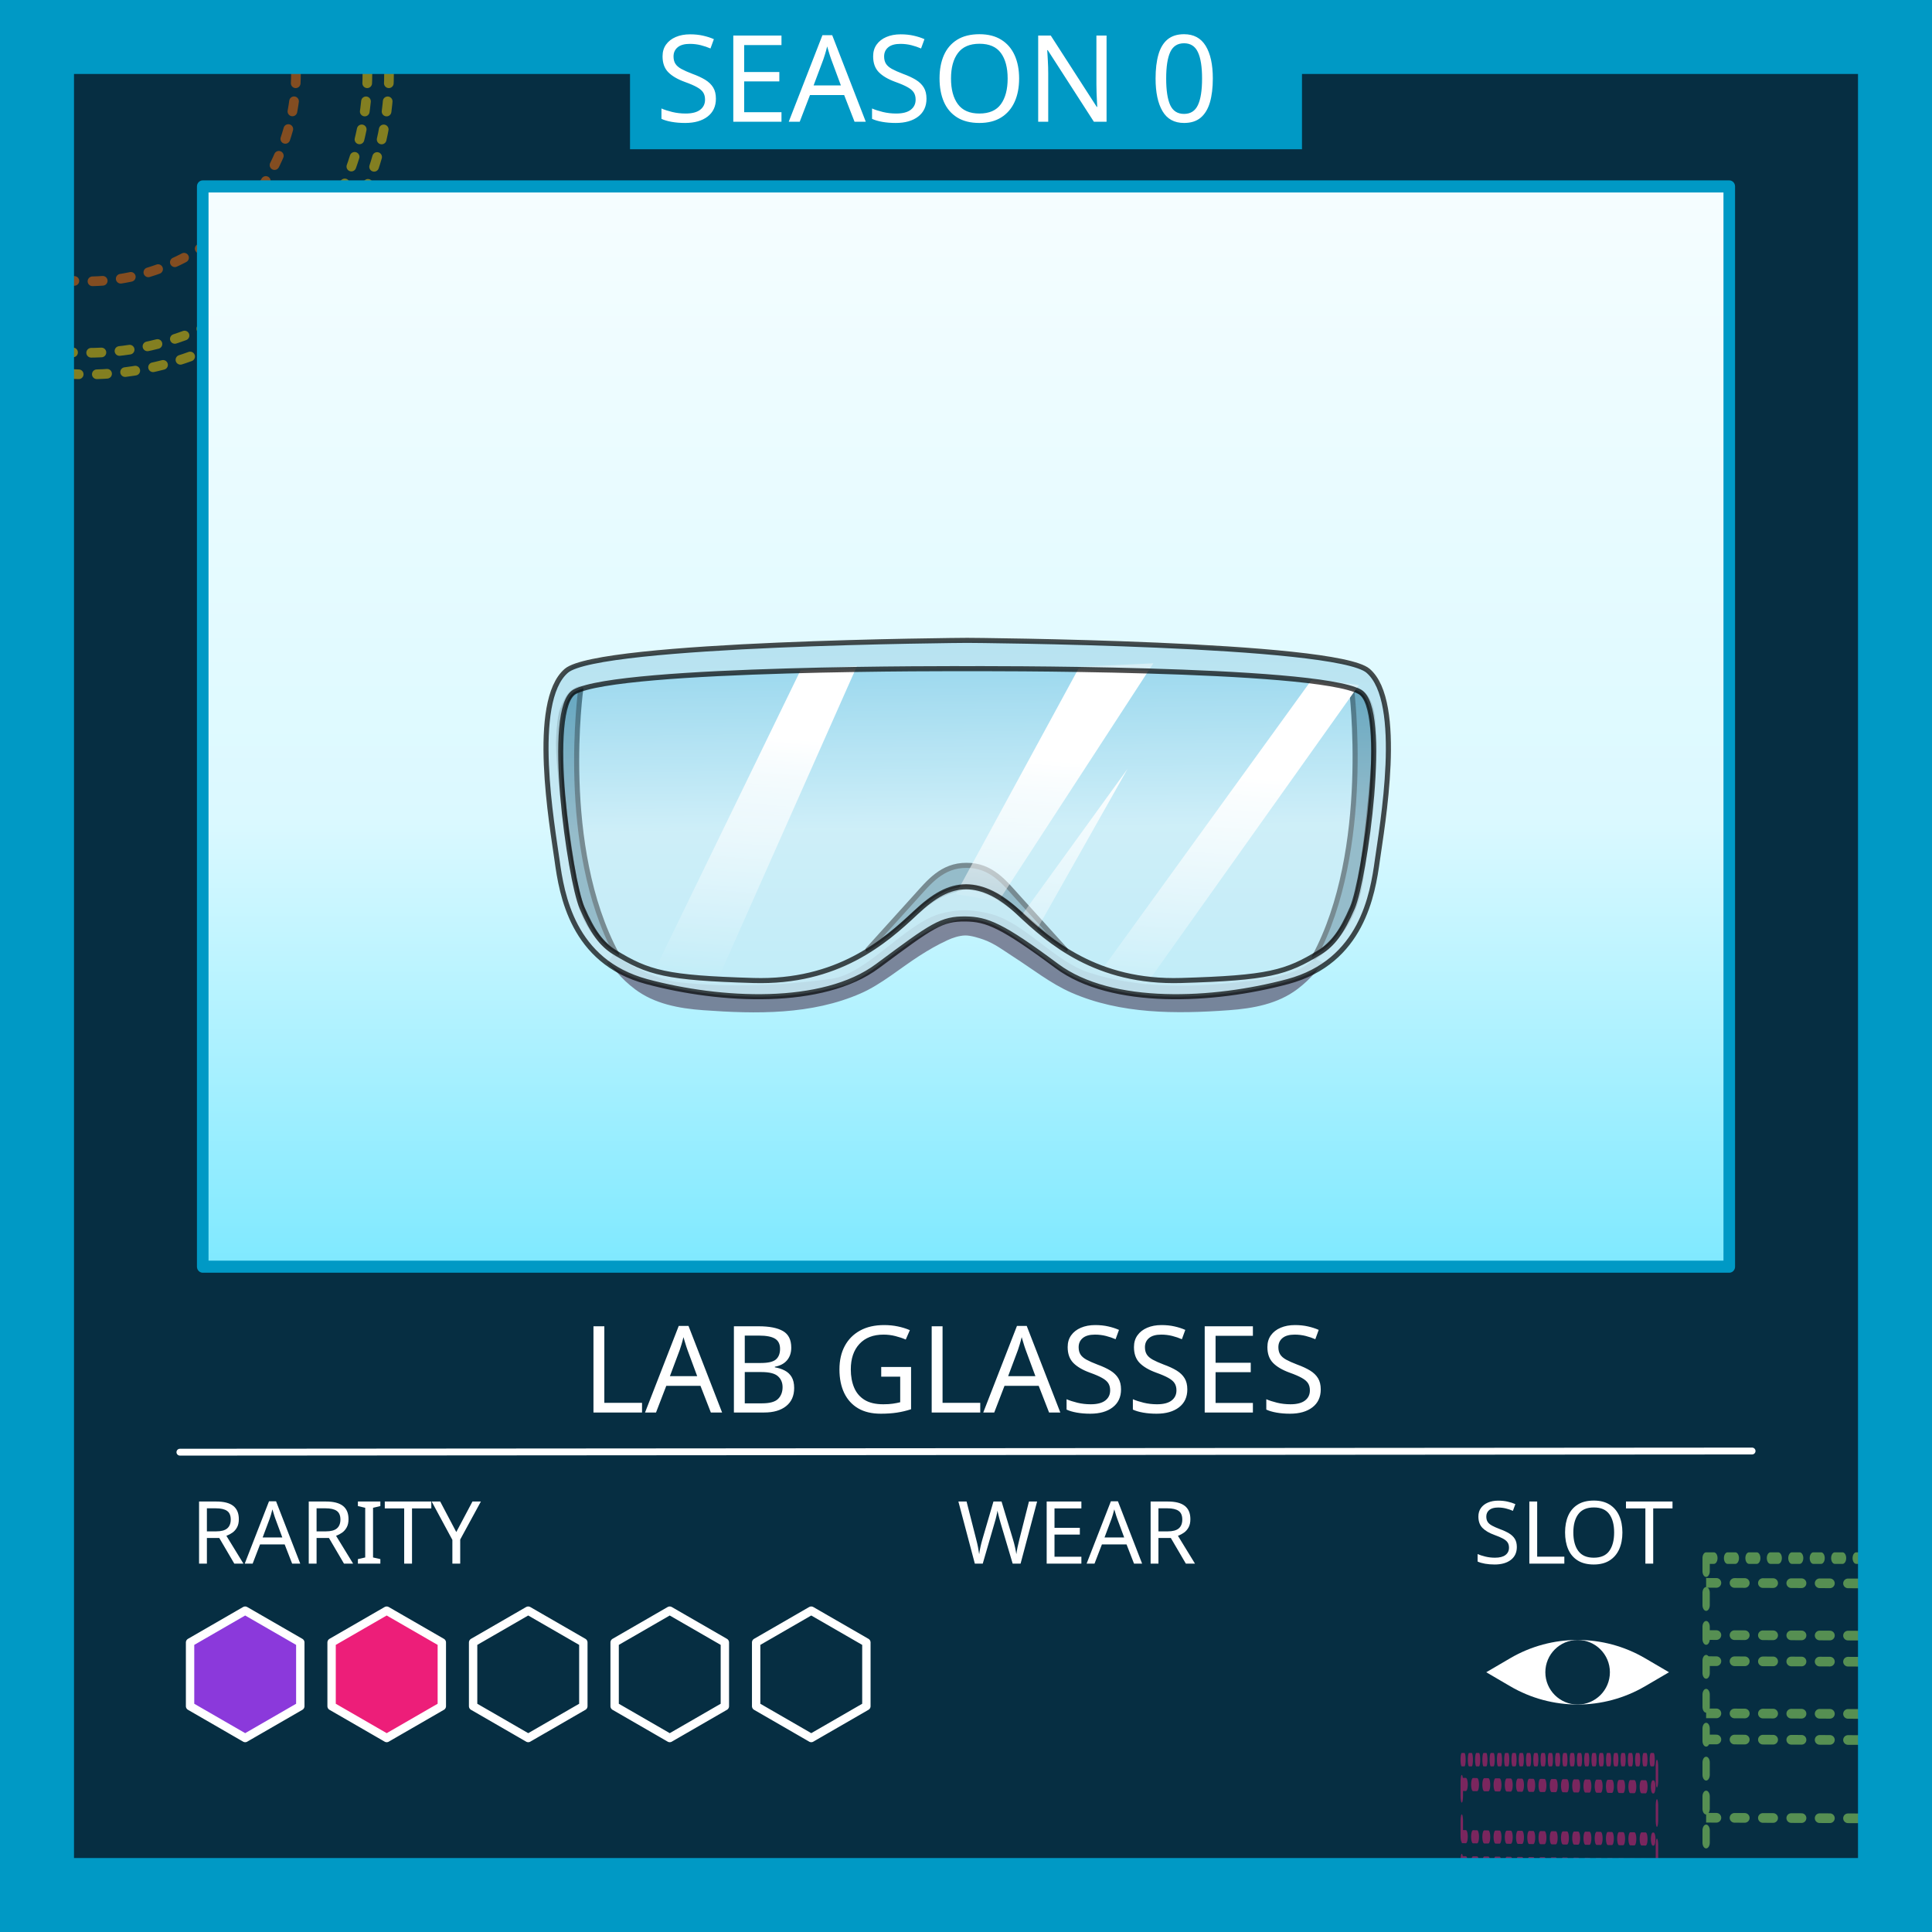
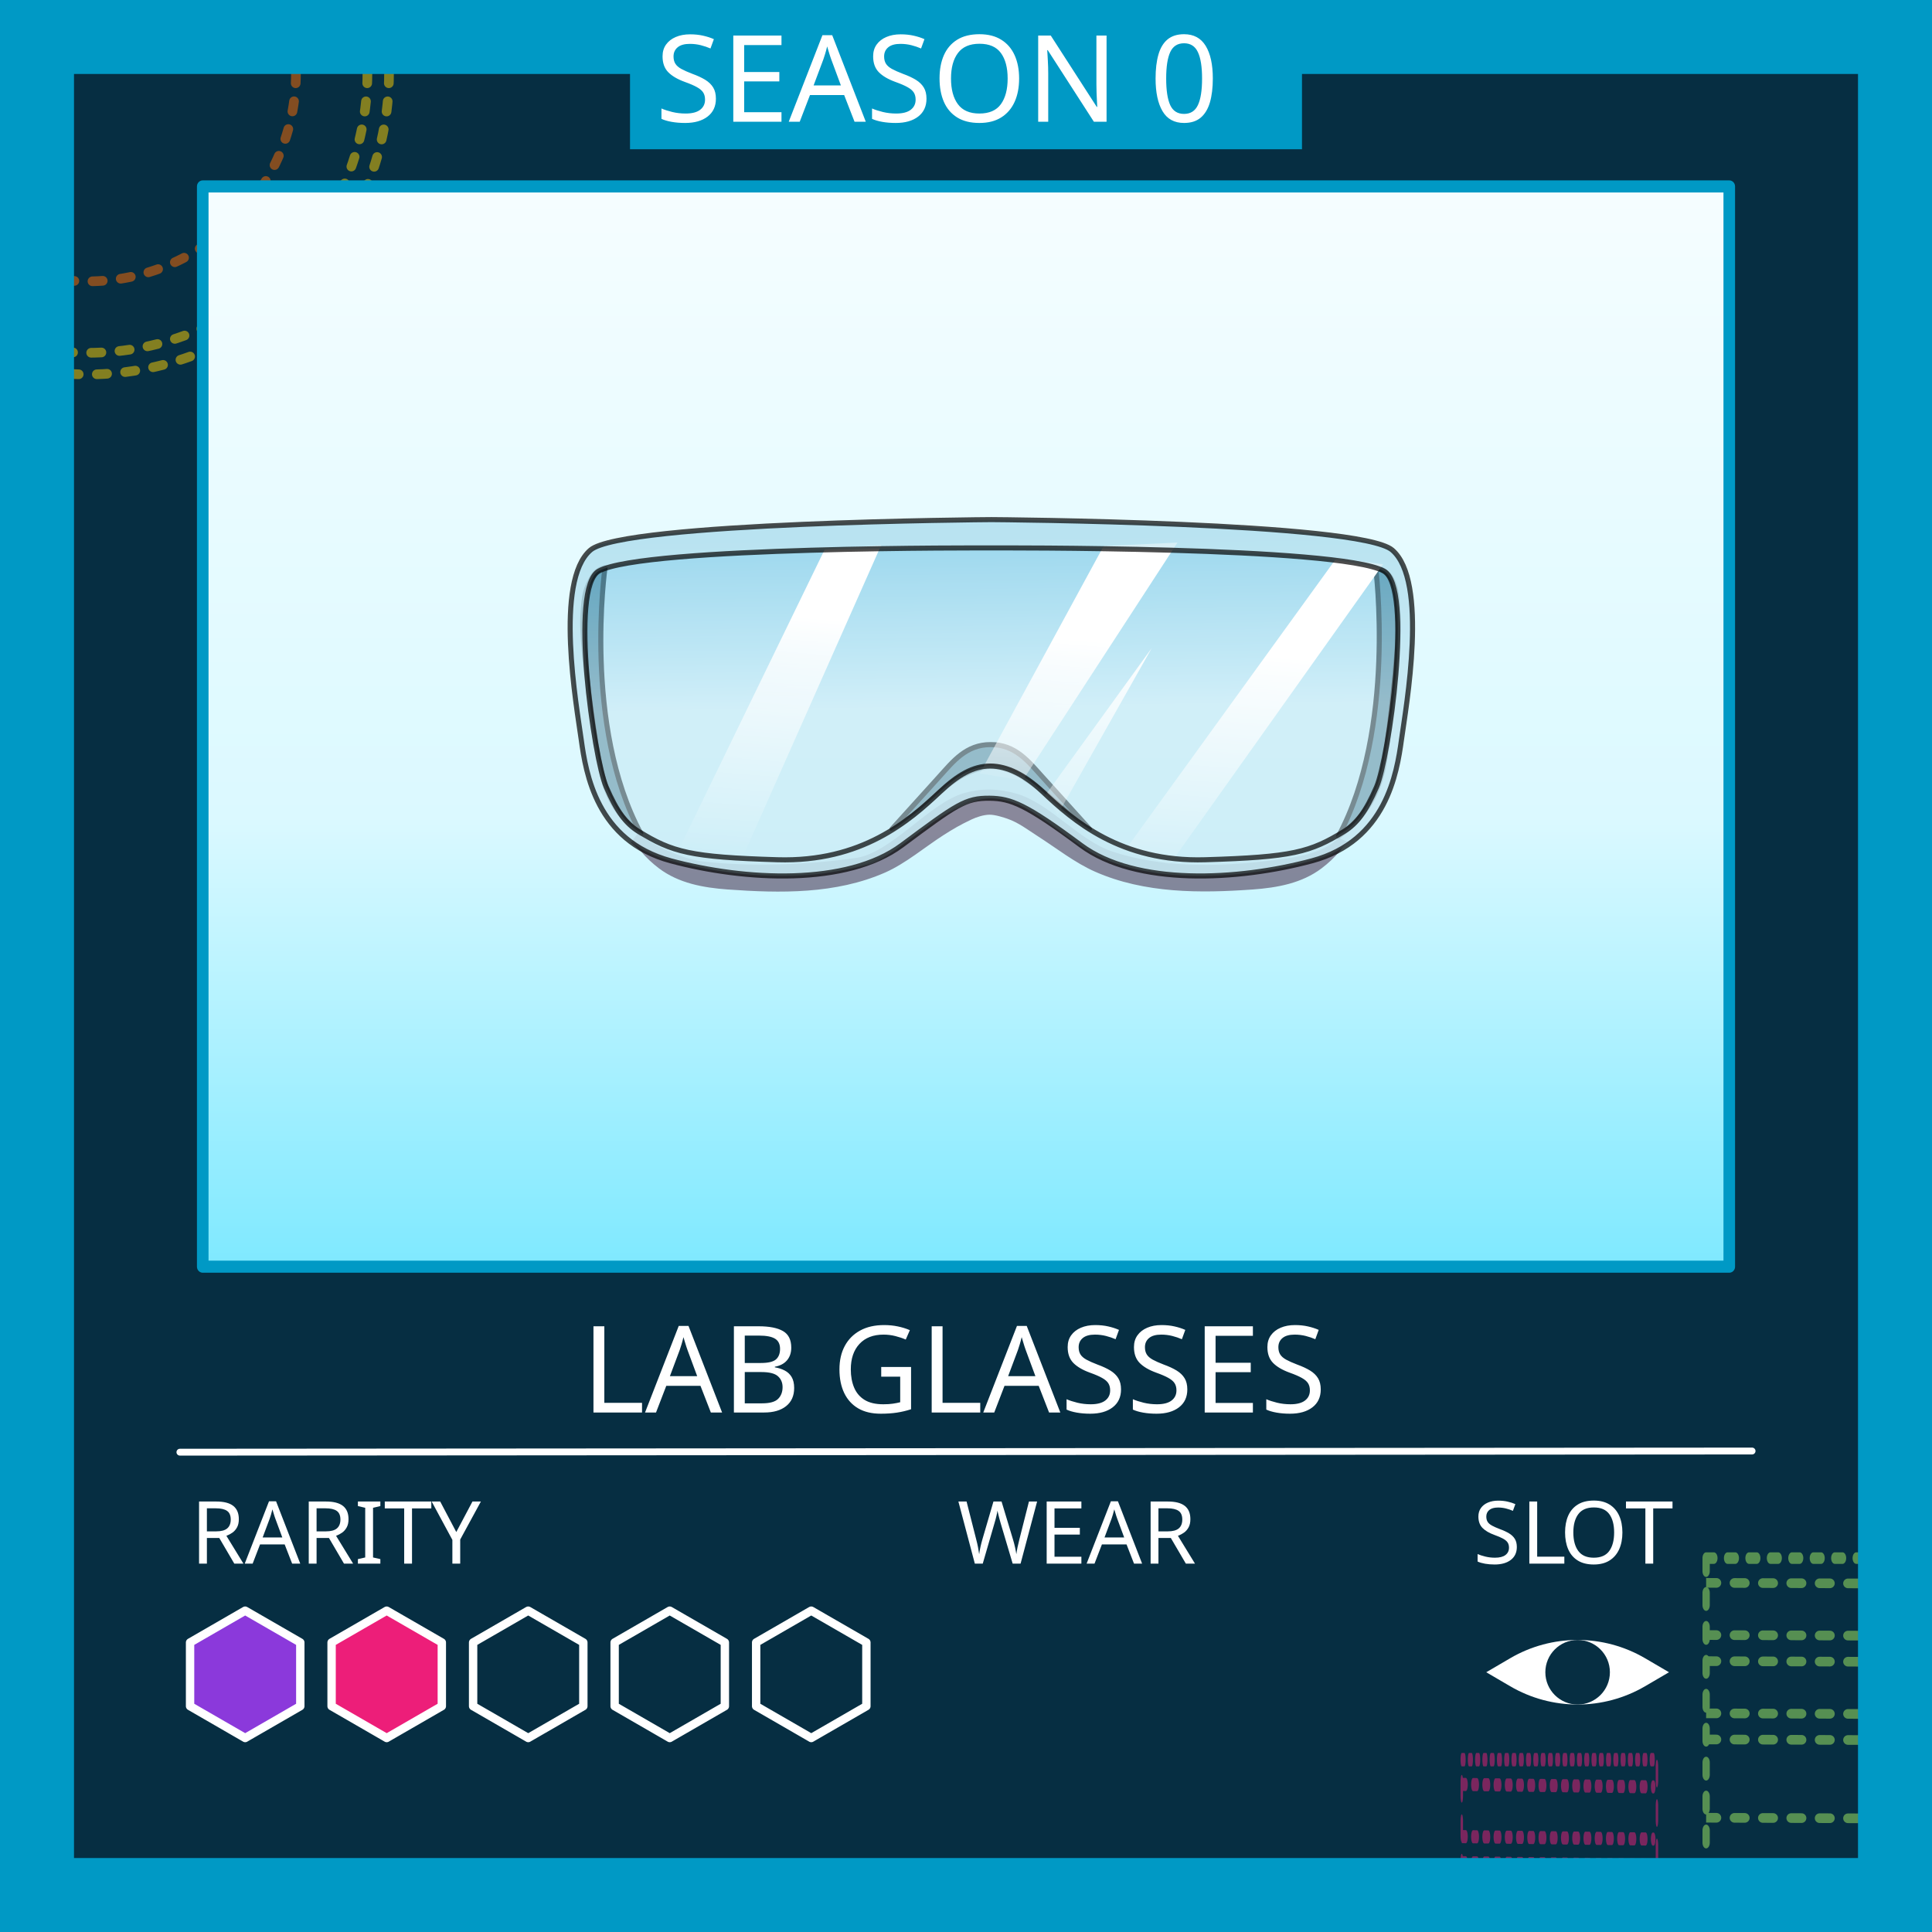
- <svg xmlns="http://www.w3.org/2000/svg" width="100%" height="100%" viewBox="0 0 800 800" version="2.0" style="fill-rule: evenodd; clip-rule: evenodd; stroke-linecap: round; stroke-linejoin: round; stroke-miterlimit: 1.5">
+ <svg xmlns="http://www.w3.org/2000/svg" width="100%" height="100%" viewBox="0 0 800 800" version="1.1" style="fill-rule: evenodd; clip-rule: evenodd; stroke-linecap: round; stroke-linejoin: round; stroke-miterlimit: 1.5">
  <g id="normal-card">
    <rect id="bg" x="-48.418" y="-9.957" width="931.967" height="871.066" style="fill: rgb(6, 46, 66)" />
    <g id="rectangles" transform="matrix(1,0,0,1,49.4291,64.1339)">
      <g opacity="0.5">
        <g transform="matrix(0.660629,0,0,1.04551,351.522,-81.058)">
          <rect x="462.47" y="633.282" width="419.335" height="322.449" style="fill: none" />
-           <clipPath id="_clip1_card_template">
+           <clipPath id="normal-card_0">
            <rect x="462.47" y="633.282" width="419.335" height="322.449" />
          </clipPath>
-           <g clip-path="url(#_clip1_card_template)">
+           <g clip-path="url(#normal-card_0)">
            <g transform="matrix(1.51371,0,0,0.956468,-452.99,37.369)">
              <path d="M604.78,633.282L877.032,634.306" style="fill: none; stroke: rgb(166, 240, 98); stroke-width: 4px; stroke-dasharray: 4.25, 7.5, 0, 0" />
            </g>
            <g transform="matrix(1.51371,0,0,0.956468,-452.99,58.0423)">
              <path d="M604.78,633.282L877.032,634.306" style="fill: none; stroke: rgb(166, 240, 98); stroke-width: 4px; stroke-dasharray: 4.25, 7.5, 0, 0" />
            </g>
            <g transform="matrix(1.51371,0,0,0.956468,-452.99,68.3789)">
              <path d="M604.78,633.282L877.032,634.306" style="fill: none; stroke: rgb(166, 240, 98); stroke-width: 4px; stroke-dasharray: 4.25, 7.5, 0, 0" />
            </g>
            <g transform="matrix(1.51371,0,0,0.956468,-452.99,89.0522)">
              <path d="M604.78,633.282L877.032,634.306" style="fill: none; stroke: rgb(166, 240, 98); stroke-width: 4px; stroke-dasharray: 4.25, 7.5, 0, 0" />
            </g>
            <g transform="matrix(1.51371,0,0,0.956468,-452.99,99.3888)">
              <path d="M604.78,633.282L877.032,634.306" style="fill: none; stroke: rgb(166, 240, 98); stroke-width: 4px; stroke-dasharray: 4.25, 7.5, 0, 0" />
            </g>
            <g transform="matrix(1.51371,0,0,0.956468,-452.99,130.399)">
              <path d="M604.78,633.282L877.032,634.306" style="fill: none; stroke: rgb(166, 240, 98); stroke-width: 4px; stroke-dasharray: 4.25, 7.5, 0, 0" />
            </g>
            <g transform="matrix(1.51371,0,0,0.956468,-452.99,151.072)">
              <path d="M604.78,633.282L877.032,634.306" style="fill: none; stroke: rgb(166, 240, 98); stroke-width: 4px; stroke-dasharray: 4.25, 7.5, 0, 0" />
            </g>
            <g transform="matrix(1.51371,0,0,0.956468,-452.99,171.745)">
              <path d="M604.78,633.282L877.032,634.306" style="fill: none; stroke: rgb(166, 240, 98); stroke-width: 4px; stroke-dasharray: 4.25, 7.5, 0, 0" />
            </g>
          </g>
          <rect x="462.47" y="633.282" width="419.335" height="322.449" style="fill: none; stroke: rgb(166, 240, 98); stroke-width: 4.57px; stroke-dasharray: 4.86, 8.58, 0, 0" />
        </g>
        <g transform="matrix(0.192707,0,0,1.04551,466.744,2.40586)">
          <rect x="462.47" y="633.282" width="419.335" height="322.449" style="fill: none" />
-           <clipPath id="_clip2_card_template">
+           <clipPath id="normal-card_1">
            <rect x="462.47" y="633.282" width="419.335" height="322.449" />
          </clipPath>
-           <g clip-path="url(#_clip2_card_template)">
+           <g clip-path="url(#normal-card_1)">
            <g transform="matrix(1.51371,0,0,0.956468,-452.99,37.369)">
              <path d="M604.78,633.282L877.032,634.306" style="fill: none; stroke: rgb(237, 30, 121); stroke-width: 5.43px; stroke-dasharray: 5.77, 10.18, 0, 0" />
            </g>
            <g transform="matrix(1.51371,0,0,0.956468,-452.99,58.0423)">
              <path d="M604.78,633.282L877.032,634.306" style="fill: none; stroke: rgb(237, 30, 121); stroke-width: 5.43px; stroke-dasharray: 5.77, 10.18, 0, 0" />
            </g>
            <g transform="matrix(1.51371,0,0,0.956468,-452.99,68.3789)">
              <path d="M604.78,633.282L877.032,634.306" style="fill: none; stroke: rgb(237, 30, 121); stroke-width: 5.43px; stroke-dasharray: 5.77, 10.18, 0, 0" />
            </g>
            <g transform="matrix(1.51371,0,0,0.956468,-452.99,89.0522)">
              <path d="M604.78,633.282L877.032,634.306" style="fill: none; stroke: rgb(237, 30, 121); stroke-width: 5.43px; stroke-dasharray: 5.77, 10.18, 0, 0" />
            </g>
          </g>
          <rect x="462.47" y="633.282" width="419.335" height="322.449" style="fill: none; stroke: rgb(237, 30, 121); stroke-width: 5.32px; stroke-dasharray: 5.65, 9.98, 0, 0" />
        </g>
      </g>
    </g>
    <g id="circles" opacity="0.5">
      <g transform="matrix(1,0,0,1,-118.853,-94.5905)">
        <circle cx="155.124" cy="124.814" r="124.814" style="fill: none; stroke: rgb(255, 207, 0); stroke-width: 4px; stroke-dasharray: 4.25, 7.5, 0, 0" />
      </g>
      <g transform="matrix(0.928318,0,0,0.928318,-107.734,-85.6437)">
        <circle cx="155.124" cy="124.814" r="124.814" style="fill: none; stroke: rgb(255, 207, 0); stroke-width: 4.31px; stroke-dasharray: 4.58, 8.08, 0, 0" />
      </g>
      <g transform="matrix(0.691272,0,0,0.691272,-70.9623,-56.0571)">
        <circle cx="155.124" cy="124.814" r="124.814" style="fill: none; stroke: rgb(255, 108, 0); stroke-width: 5.79px; stroke-dasharray: 6.15, 10.85, 0, 0" />
      </g>
    </g>
    <g id="rarity-bars" transform="matrix(0.86723,0,0,0.86723,10.4494,88.5493)">
      <g id="rarity-bars-fill">
        <g transform="matrix(0.114833,0,0,0.114833,59.0756,653.445)">
          <path d="M400,117.517L629.266,249.774L629.266,514.685L400.192,646.941L400.192,647.052L400.096,646.997L400,647.052L400,646.941L170.925,514.685L170.925,249.774L400,117.517Z" style="fill: rgb(139, 57, 219)" />
        </g>
        <g transform="matrix(0.114833,0,0,0.114833,126.648,653.445)">
          <path d="M400,117.517L629.266,249.774L629.266,514.685L400.192,646.941L400.192,647.052L400.096,646.997L400,647.052L400,646.941L170.925,514.685L170.925,249.774L400,117.517Z" style="fill: rgb(237, 30, 121)" />
        </g>
-         <g transform="matrix(0.114833,0,0,0.114833,194.22,653.445)">
-           
-         </g>
-         <g transform="matrix(0.114833,0,0,0.114833,261.792,653.445)">
-           
-         </g>
-         <g transform="matrix(0.114833,0,0,0.114833,329.364,653.445)">
-           
-         </g>
      </g>
      <g id="rarity-bars-stroke">
        <g transform="matrix(0.114833,0,0,0.114833,59.0756,653.445)">
          <path d="M400,117.517L629.266,249.774L629.266,514.685L400.192,646.941L400.192,647.052L400.096,646.997L400,647.052L400,646.941L170.925,514.685L170.925,249.774L400,117.517Z" style="fill: none; stroke: white; stroke-width: 34.83px" />
        </g>
        <g transform="matrix(0.114833,0,0,0.114833,126.648,653.445)">
          <path d="M400,117.517L629.266,249.774L629.266,514.685L400.192,646.941L400.192,647.052L400.096,646.997L400,647.052L400,646.941L170.925,514.685L170.925,249.774L400,117.517Z" style="fill: none; stroke: white; stroke-width: 34.83px" />
        </g>
        <g transform="matrix(0.114833,0,0,0.114833,194.22,653.445)">
          <path d="M400,117.517L629.266,249.774L629.266,514.685L400.192,646.941L400.192,647.052L400.096,646.997L400,647.052L400,646.941L170.925,514.685L170.925,249.774L400,117.517Z" style="fill: none; stroke: white; stroke-width: 34.83px" />
        </g>
        <g transform="matrix(0.114833,0,0,0.114833,261.792,653.445)">
          <path d="M400,117.517L629.266,249.774L629.266,514.685L400.192,646.941L400.192,647.052L400.096,646.997L400,647.052L400,646.941L170.925,514.685L170.925,249.774L400,117.517Z" style="fill: none; stroke: white; stroke-width: 34.83px" />
        </g>
        <g transform="matrix(0.114833,0,0,0.114833,329.364,653.445)">
          <path d="M400,117.517L629.266,249.774L629.266,514.685L400.192,646.941L400.192,647.052L400.096,646.997L400,647.052L400,646.941L170.925,514.685L170.925,249.774L400,117.517Z" style="fill: none; stroke: white; stroke-width: 34.83px" />
        </g>
      </g>
    </g>
    <g transform="matrix(0.720342,0,0,0.720342,23.1337,330.63)">
      <text x="77.471px" y="439.84px" style="font-family: 'Futura-Medium', 'Futura', sans-serif; font-weight: 500; font-size: 50px; fill: white">
        RARIT
        <tspan x="216.021px " y="439.84px ">Y</tspan>
      </text>
    </g>
    <g transform="matrix(0.911866,0,0,0.911866,252.534,309.097)">
      <text x="190.763px" y="439.84px" style="font-family: 'Futura-Medium', 'Futura', sans-serif; font-weight: 500; font-size: 50px; fill: white" id="wear_value" />
    </g>
    <g transform="matrix(0.720342,0,0,0.720342,340.614,330.63)">
      <text x="77.471px" y="439.84px" style="font-family: 'Futura-Medium', 'Futura', sans-serif; font-weight: 500; font-size: 50px; fill: white">WEAR</text>
    </g>
-     <g id="eyewear" transform="matrix(1,0,0,1,-1.77165,0)">
+     <g id="eye" transform="matrix(1,0,0,1,-1.77165,0)">
      <g transform="matrix(0.88044,0,0,0.88044,68.5829,70.2432)">
        <path d="M634.355,700.111C653.954,688.642 678.218,688.642 697.818,700.111C704.234,703.866 709.059,706.69 709.059,706.69C709.059,706.69 704.234,709.513 697.818,713.268C678.218,724.738 653.954,724.738 634.355,713.268C627.938,709.513 623.113,706.69 623.113,706.69C623.113,706.69 627.938,703.866 634.355,700.111Z" style="fill: white" />
      </g>
      <circle cx="655.032" cy="692.441" r="13.365" style="fill: rgb(6, 46, 66)" />
    </g>
    <g transform="matrix(0.720342,0,0,0.720342,520.614,330.63)">
      <text x="124.102px" y="439.84px" style="font-family: 'Futura-Medium', 'Futura', sans-serif; font-weight: 500; font-size: 50px; fill: white">
        SL
        <tspan x="173.882px 217.217px " y="439.84px 439.84px ">OT</tspan>
      </text>
    </g>
    <g transform="matrix(1,0,0,1,-7.69409,0)">
      <path d="M82.194,602.738L733.196,602.258C733.979,602.258 734.615,601.621 734.614,600.838C734.614,600.055 733.977,599.42 733.194,599.42L82.192,599.9C81.409,599.901 80.773,600.537 80.774,601.321C80.775,602.104 81.411,602.739 82.194,602.738Z" style="fill: white" />
    </g>
    <g transform="matrix(1,0,0,1,120.441,145.046)">
      <text x="77.471px" y="439.84px" style="font-family: 'Futura-Medium', 'Futura', sans-serif; font-weight: 500; font-size: 50px; fill: white">
        <tspan x="120.457px 145.461px " y="439.84px 439.84px ">LAB GLASSES</tspan>
      </text>
    </g>
    <path id="border" d="M800,801.235L800,-4.106L-0,-4.106L0,801.235L800,801.235ZM260.875,30.644L30.644,30.644C30.644,30.644 30.644,769.356 30.644,769.356C30.644,769.356 769.356,769.356 769.356,769.356L769.356,30.644L539.125,30.644L539.125,61.806L260.875,61.806L260.875,30.644Z" style="fill: rgb(0, 153, 197)" />
    <g id="guide" transform="matrix(1,0,0,1.04284,1.75676,-22.4672)">
-       <rect x="82.193" y="95.569" width="632.101" height="428.927" style="fill: url(#_Linear3_card_template); stroke: rgb(0, 153, 197); stroke-width: 4.8px" />
+       <rect x="82.193" y="95.569" width="632.101" height="428.927" style="fill: url(#normal-card_Linear3); stroke: rgb(0, 153, 197); stroke-width: 4.8px" />
    </g>
-     <g transform="translate(0,0)">
-       <g id="lab-glasses" style="fill-rule: evenodd; clip-rule: evenodd; stroke-linecap: round; stroke-linejoin: round; stroke-miterlimit: 1.5">
+     <g transform="translate(10,-50)">
+       <g id="lab-glasses">
        <path id="shadow" d="M399.844,376.924C403.499,376.961 407.782,377.726 410.991,378.665C424.812,382.712 436.763,398.07 450.74,402.66C470.491,409.146 492.573,409.059 513.94,406.593C523.082,405.537 537.677,404.187 544.213,396.953L548.092,398.609C548.532,398.233 547.259,399.417 546.874,399.849C546.12,400.694 545.475,401.615 544.749,402.474C542.514,405.119 540.021,407.459 537.255,409.549C529.069,415.737 518.883,417.577 508.847,418.305C487.028,419.886 463.995,419.983 443.538,410.989C435.067,407.265 427.39,401.159 419.645,396.2C415.555,393.582 411.71,390.584 407.084,388.999C405.846,388.575 402.119,387.302 399.665,387.351C397.211,387.4 394.395,388.34 392.36,389.294C387.932,391.369 384.761,393.195 380.671,395.813C372.926,400.772 364.965,407.582 356.494,411.306C336.037,420.299 313.075,419.886 291.256,418.305C281.22,417.577 271.034,415.737 262.847,409.549C260.082,407.459 257.589,405.119 255.354,402.474C254.628,401.615 250.847,398.476 251.287,398.853L254.222,394.937C257.92,398.642 271.844,405.688 280.989,406.724C301.469,409.044 325.104,408.077 344.503,405.25C359.061,403.129 374.737,382.654 389.063,378.443C392.27,377.5 396.215,376.887 399.844,376.924Z" style="fill: rgb(56, 25, 57); fill-opacity: 0.5" />
        <g id="glasses">
          <path d="M559.626,284.905C559.626,284.905 568.235,351.837 544.224,396.308C556.817,387.243 560.415,377.395 562.404,369.707C564.394,362.019 569.507,317.525 568.982,306.958C568.457,296.391 568.277,293.902 566.227,289.841C564.177,285.78 559.626,284.905 559.626,284.905Z" style="fill: rgb(75, 122, 140); stroke: black; stroke-width: 2.1px" />
          <g transform="matrix(-1,0,0,1,800.284,0)">
            <path d="M559.771,285.084C559.771,285.084 568.965,350.64 544.954,395.11C557.547,386.045 559.672,375.652 561.661,367.964C563.65,360.276 569.561,318.034 568.949,305.607C568.429,295.039 567.474,293.695 565.424,289.634C563.374,285.573 559.771,285.084 559.771,285.084Z" style="fill: rgb(75, 122, 140); stroke: black; stroke-width: 2.1px" />
          </g>
          <path d="M400.245,358.328C410.468,358.237 416.013,365.533 421.223,371.255C426.556,377.112 441.078,393.214 441.078,393.214C428.127,385.496 415.983,367.982 400.072,367.343C381.534,369.901 376.789,384.065 359.411,393.214C359.411,393.214 373.933,377.112 379.266,371.255C384.476,365.533 390.021,358.237 400.245,358.328Z" style="fill: rgb(75, 122, 140); stroke: black; stroke-width: 2.1px" />
-           <path d="M236.867,276.117C236.867,276.117 241.171,273.787 263.126,271.387C285.081,268.988 389.812,265.547 405.227,265.278C416.795,265.077 477.797,267.58 491.29,267.638C504.783,267.697 555.46,272.014 565.132,277.247C576.945,283.639 574.559,316.08 572.372,337.475C569.997,360.708 566.992,377.707 559.79,388.942C552.588,400.177 532.957,407.683 513.967,410.331C476.745,415.522 452.508,410.311 438.717,401.11C426.688,393.084 416.719,384.235 408.343,381.876C399.967,379.517 395.608,380.312 385.277,385.232C372.227,391.447 359.296,405.279 349.859,407.905C326.143,414.503 297.769,412.809 282.161,409.439C266.552,406.068 253.416,400.582 246.178,393.238C236.986,383.913 232.99,373.309 229.087,343.166C225.183,313.022 227.603,290.069 229.238,286.077C230.872,282.084 236.867,276.117 236.867,276.117Z" style="fill: url(#_Linear1_lab_glasses)" />
-           <path d="M331.567,277.368L270.255,403.448L296.068,408.19L354.868,275.748L331.567,277.368ZM446.975,276.12L395.743,370.288L413.477,373.168L477.565,274.674L446.975,276.12ZM422.564,379.684L466.886,318.391L427.954,387.35L422.564,379.684ZM543.377,281.136L455.375,402.747L474.366,407.949L562.719,283.654L543.377,281.136Z" style="fill: url(#_Linear2_lab_glasses)" />
+           <path d="M236.867,276.117C236.867,276.117 241.171,273.787 263.126,271.387C285.081,268.988 389.812,265.547 405.227,265.278C416.795,265.077 477.797,267.58 491.29,267.638C504.783,267.697 555.46,272.014 565.132,277.247C576.945,283.639 574.559,316.08 572.372,337.475C569.997,360.708 566.992,377.707 559.79,388.942C552.588,400.177 532.957,407.683 513.967,410.331C476.745,415.522 452.508,410.311 438.717,401.11C426.688,393.084 416.719,384.235 408.343,381.876C399.967,379.517 395.608,380.312 385.277,385.232C372.227,391.447 359.296,405.279 349.859,407.905C326.143,414.503 297.769,412.809 282.161,409.439C266.552,406.068 253.416,400.582 246.178,393.238C236.986,383.913 232.99,373.309 229.087,343.166C225.183,313.022 227.603,290.069 229.238,286.077C230.872,282.084 236.867,276.117 236.867,276.117Z" style="fill: url(#Lab-glasses_Linear1)" />
+           <path d="M331.567,277.368L270.255,403.448L296.068,408.19L354.868,275.748L331.567,277.368ZM446.975,276.12L395.743,370.288L413.477,373.168L477.565,274.674L446.975,276.12ZM422.564,379.684L466.886,318.391L427.954,387.35L422.564,379.684ZM543.377,281.136L455.375,402.747L474.366,407.949L562.719,283.654L543.377,281.136Z" style="fill: url(#Lab-glasses_Linear2)" />
          <path d="M400.5,265.16C401.987,265.157 552.944,266.254 566.461,277.735C581.533,290.536 572.235,342.426 570.32,356.312C568.404,370.199 563.966,398.195 533.252,406.449C502.538,414.703 460.326,416.895 437.595,400C414.864,383.105 408.604,380.626 399.795,380.529C389.808,380.419 386.136,383.105 363.405,400C340.674,416.895 298.462,414.703 267.748,406.449C237.034,398.195 232.596,370.199 230.68,356.312C228.765,342.426 219.467,290.536 234.539,277.735C248.056,266.254 399.013,265.157 400.5,265.16ZM400.031,367.197C407.106,367.197 414.379,370.899 421.728,377.821C434.526,389.876 454.111,407.043 489.11,406C525.158,404.926 532.544,402.885 546.604,394.246C551.841,391.028 555.557,386.091 559.985,375.871C565.019,364.251 575.289,293.194 563.017,286.453C544.395,276.225 401.452,276.893 400.5,276.882C399.548,276.893 256.605,276.225 237.983,286.453C225.711,293.194 235.981,364.251 241.015,375.871C245.443,386.091 249.159,391.028 254.396,394.246C268.456,402.885 275.842,404.926 311.89,406C346.889,407.043 366.474,389.876 379.272,377.821C386.621,370.899 392.955,367.197 400.031,367.197Z" style="fill: rgb(198, 232, 243); fill-opacity: 0.7; stroke: black; stroke-opacity: 0.7; stroke-width: 2.1px" />
        </g>
      </g>
      <defs>
-         <linearGradient id="_Linear1_lab_glasses" x1="0" y1="0" x2="1" y2="0" gradientUnits="userSpaceOnUse" gradientTransform="matrix(-1.08668,-89.3786,89.3786,-1.08668,398.441,342.671)">
+         <linearGradient id="Lab-glasses_Linear1" x1="0" y1="0" x2="1" y2="0" gradientUnits="userSpaceOnUse" gradientTransform="matrix(-1.08668,-89.3786,89.3786,-1.08668,398.441,342.671)">
          <stop offset="0" style="stop-color: rgb(198, 231, 244); stop-opacity: 0.6" />
          <stop offset="1" style="stop-color: rgb(81, 182, 221); stop-opacity: 0.6" />
        </linearGradient>
-         <linearGradient id="_Linear2_lab_glasses" x1="0" y1="0" x2="1" y2="0" gradientUnits="userSpaceOnUse" gradientTransform="matrix(-8.308,101.87,-101.87,-8.308,404.202,312.116)">
+         <linearGradient id="Lab-glasses_Linear2" x1="0" y1="0" x2="1" y2="0" gradientUnits="userSpaceOnUse" gradientTransform="matrix(-8.308,101.87,-101.87,-8.308,404.202,312.116)">
          <stop offset="0" style="stop-color: white; stop-opacity: 1" />
          <stop offset="1" style="stop-color: white; stop-opacity: 0" />
-         </linearGradient>
-       </defs>
-       <defs>
-         <linearGradient id="_Linear2_kitsune_mask" x1="0" y1="0" x2="1" y2="0" gradientUnits="userSpaceOnUse" gradientTransform="matrix(1,0,0,-1,0,-0.0513998)">
-           <stop offset="0" style="stop-color: rgb(241, 90, 36); stop-opacity: 1" />
-           <stop offset="0.21" style="stop-color: rgb(241, 90, 36); stop-opacity: 1" />
-           <stop offset="0.68" style="stop-color: rgb(251, 176, 59); stop-opacity: 1" />
-           <stop offset="1" style="stop-color: rgb(251, 176, 59); stop-opacity: 1" />
-         </linearGradient>
-         <linearGradient id="_Linear3_kitsune_mask" x1="0" y1="0" x2="1" y2="0" gradientUnits="userSpaceOnUse" gradientTransform="matrix(1,5.55112e-17,5.55112e-17,-1,0,-0.0515017)">
-           <stop offset="0" style="stop-color: rgb(237, 30, 121); stop-opacity: 1" />
-           <stop offset="0.21" style="stop-color: rgb(237, 30, 121); stop-opacity: 1" />
-           <stop offset="0.89" style="stop-color: rgb(82, 39, 133); stop-opacity: 1" />
-           <stop offset="1" style="stop-color: rgb(82, 39, 133); stop-opacity: 1" />
-         </linearGradient>
-       </defs>
-       <defs>
-         <linearGradient id="_Linear5" x1="0" y1="0" x2="1" y2="0" gradientUnits="userSpaceOnUse" gradientTransform="matrix(0.676239,212.321,-212.321,0.676239,399.671,115.988)">
-           <stop offset="0" style="stop-color: rgb(236, 65, 81); stop-opacity: 1" />
-           <stop offset="0.5" style="stop-color: rgb(220, 55, 76); stop-opacity: 1" />
-           <stop offset="1" style="stop-color: rgb(172, 27, 60); stop-opacity: 1" />
-         </linearGradient>
-         <linearGradient id="_Linear7" x1="0" y1="0" x2="1" y2="0" gradientUnits="userSpaceOnUse" gradientTransform="matrix(0.676239,174.104,-174.104,0.676239,399.671,95.0041)">
-           <stop offset="0" style="stop-color: rgb(245, 249, 251); stop-opacity: 1" />
-           <stop offset="0.59" style="stop-color: rgb(226, 236, 243); stop-opacity: 1" />
-           <stop offset="0.81" style="stop-color: rgb(183, 208, 225); stop-opacity: 1" />
-           <stop offset="1" style="stop-color: rgb(140, 180, 206); stop-opacity: 1" />
-         </linearGradient>
-         <linearGradient id="_Linear8" x1="0" y1="0" x2="1" y2="0" gradientUnits="userSpaceOnUse" gradientTransform="matrix(6.8912e-15,-112.542,112.542,6.8912e-15,399.671,269.108)">
-           <stop offset="0" style="stop-color: rgb(236, 65, 81); stop-opacity: 1" />
-           <stop offset="0.46" style="stop-color: rgb(227, 63, 84); stop-opacity: 1" />
-           <stop offset="1" style="stop-color: rgb(203, 57, 90); stop-opacity: 1" />
        </linearGradient>
      </defs>
    </g>
    <g transform="matrix(1,0,0,1,7.6296,-2.65748)">
      <text x="263.72px" y="53.076px" style="font-family: 'Futura-Medium', 'Futura', sans-serif; font-weight: 500; font-size: 50px; fill: white">SEASON 0</text>
    </g>
  </g>
  <defs>
-     <linearGradient id="_Linear3_card_template" x1="0" y1="0" x2="1" y2="0" gradientUnits="userSpaceOnUse" gradientTransform="matrix(3.89688e-14,-610.267,636.408,3.73681e-14,398.243,614.74)">
+     <linearGradient id="normal-card_Linear3" x1="0" y1="0" x2="1" y2="0" gradientUnits="userSpaceOnUse" gradientTransform="matrix(3.89688e-14,-610.267,636.408,3.73681e-14,398.243,614.74)">
      <stop offset="0" style="stop-color: rgb(80, 225, 255); stop-opacity: 1" />
      <stop offset="0.44" style="stop-color: rgb(219, 249, 255); stop-opacity: 1" />
      <stop offset="1" style="stop-color: white; stop-opacity: 1" />
    </linearGradient>
  </defs>
</svg>
